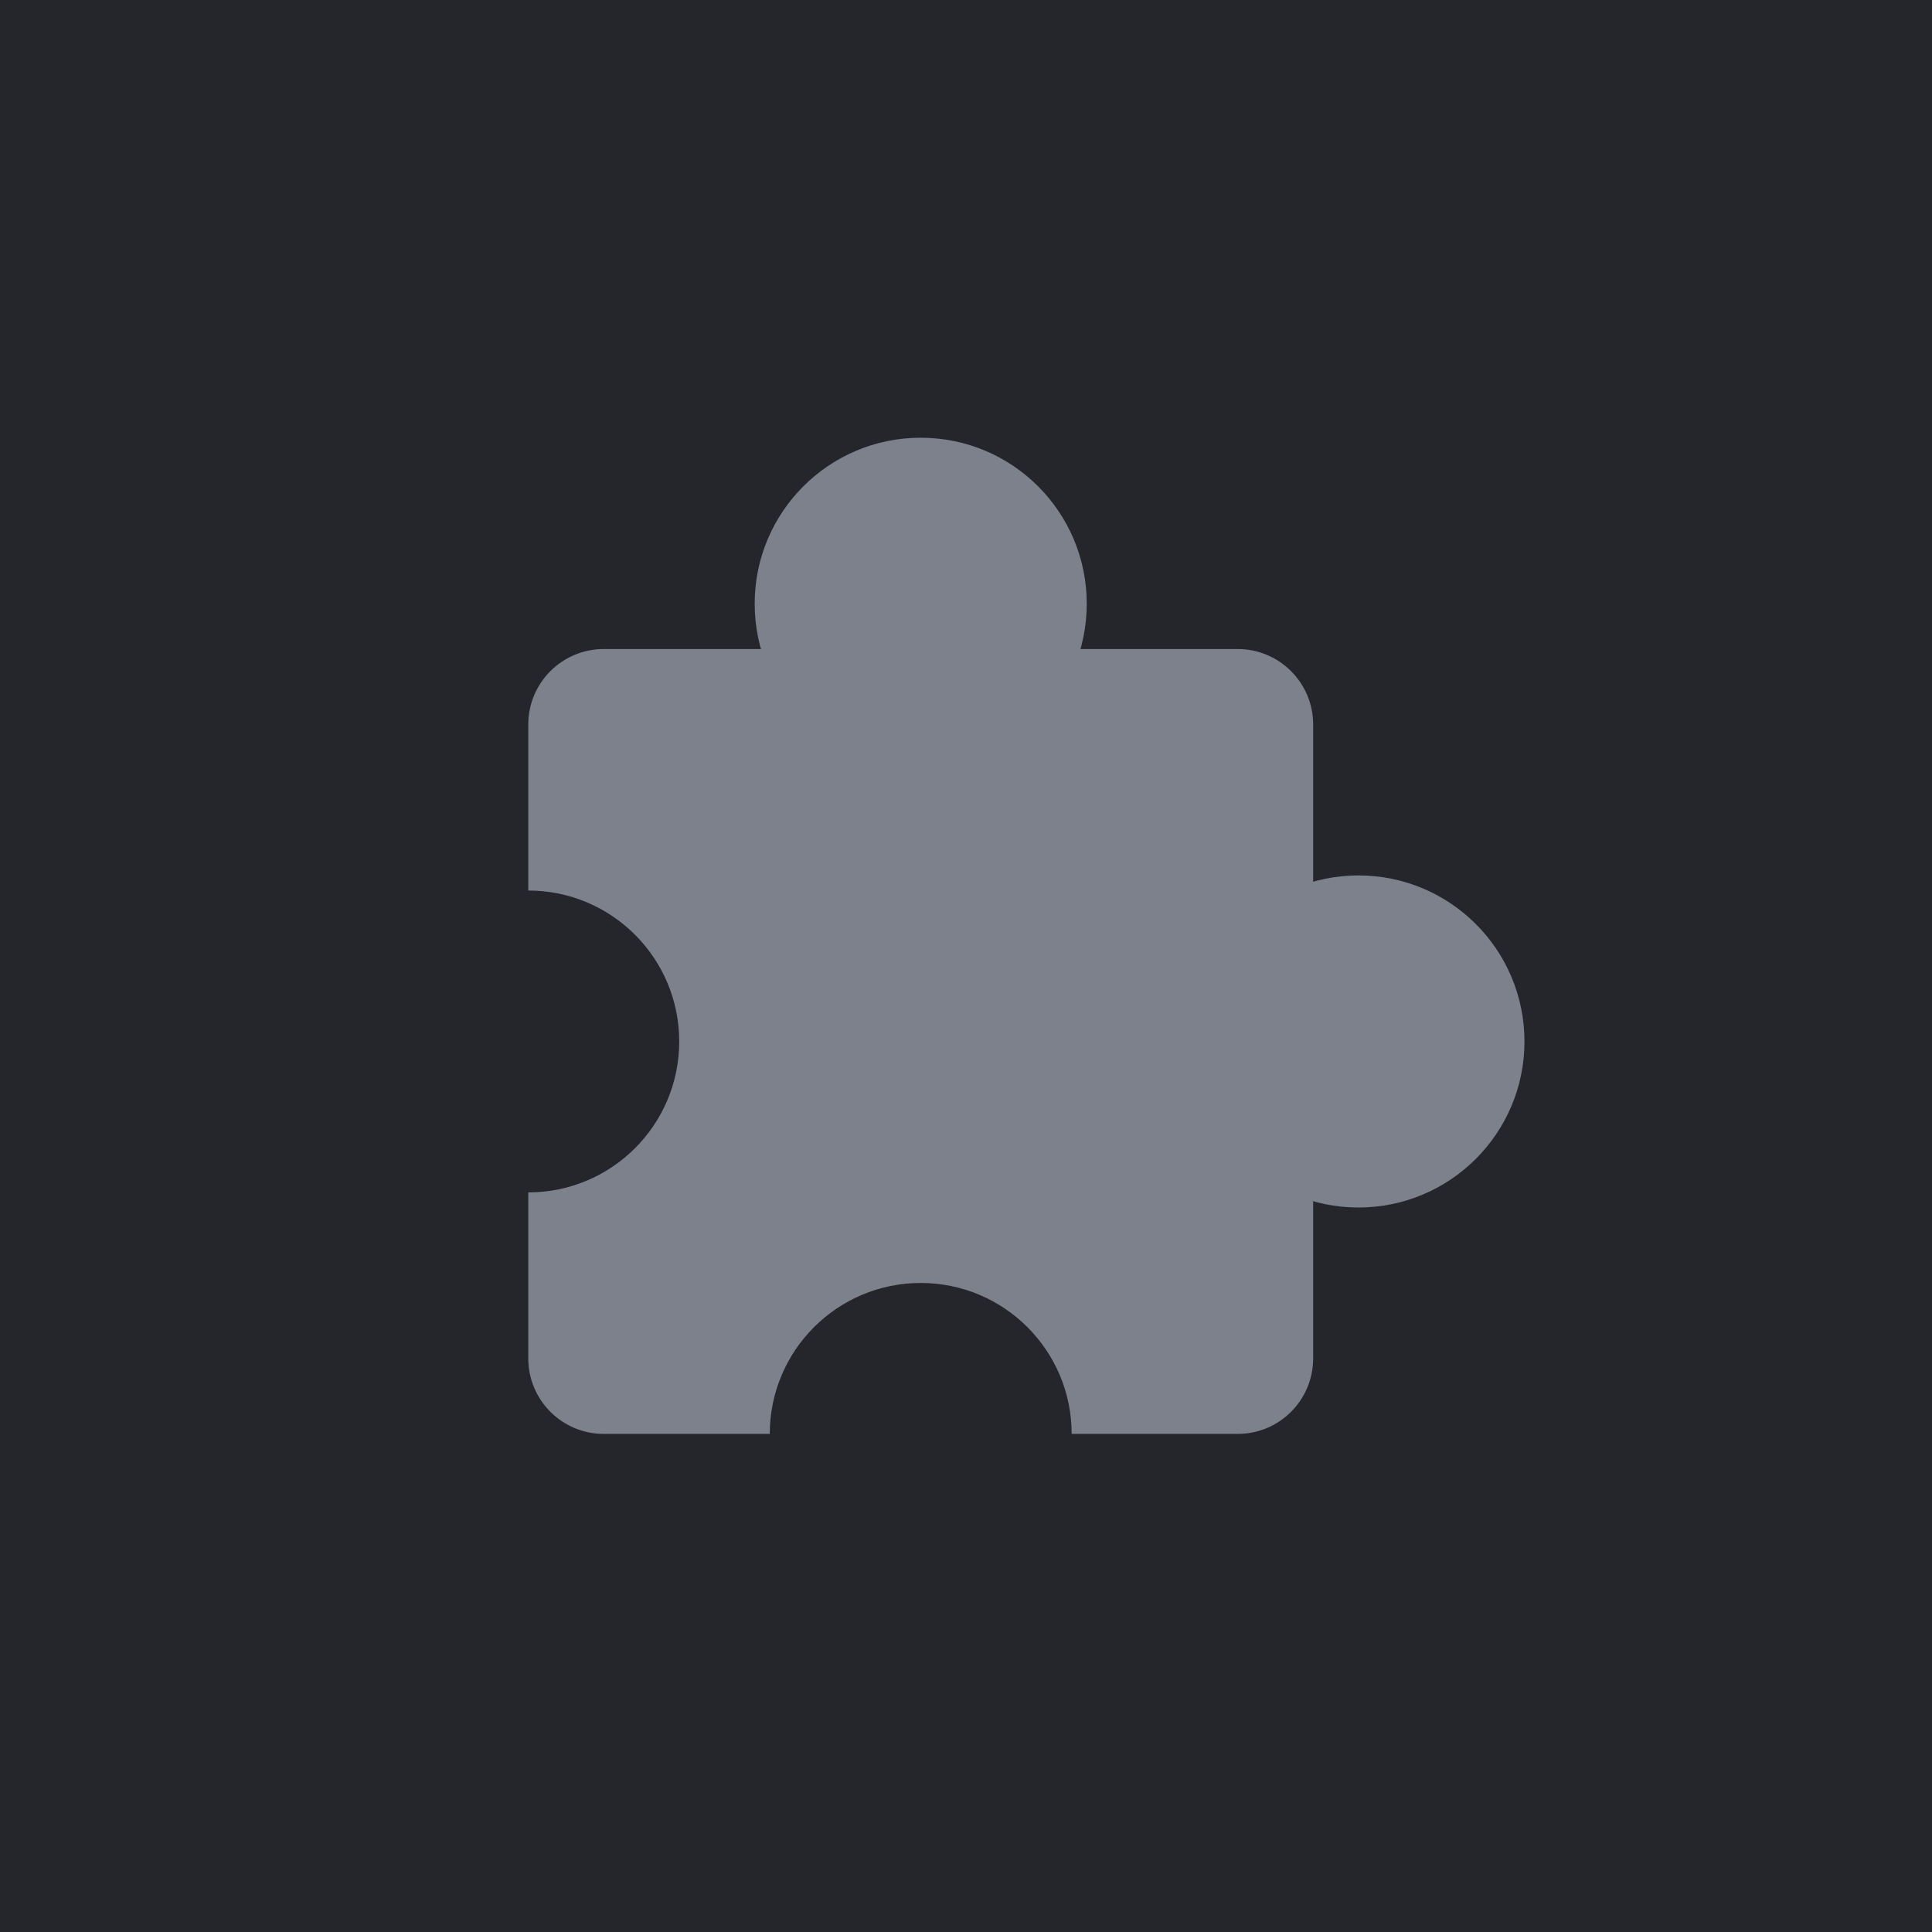
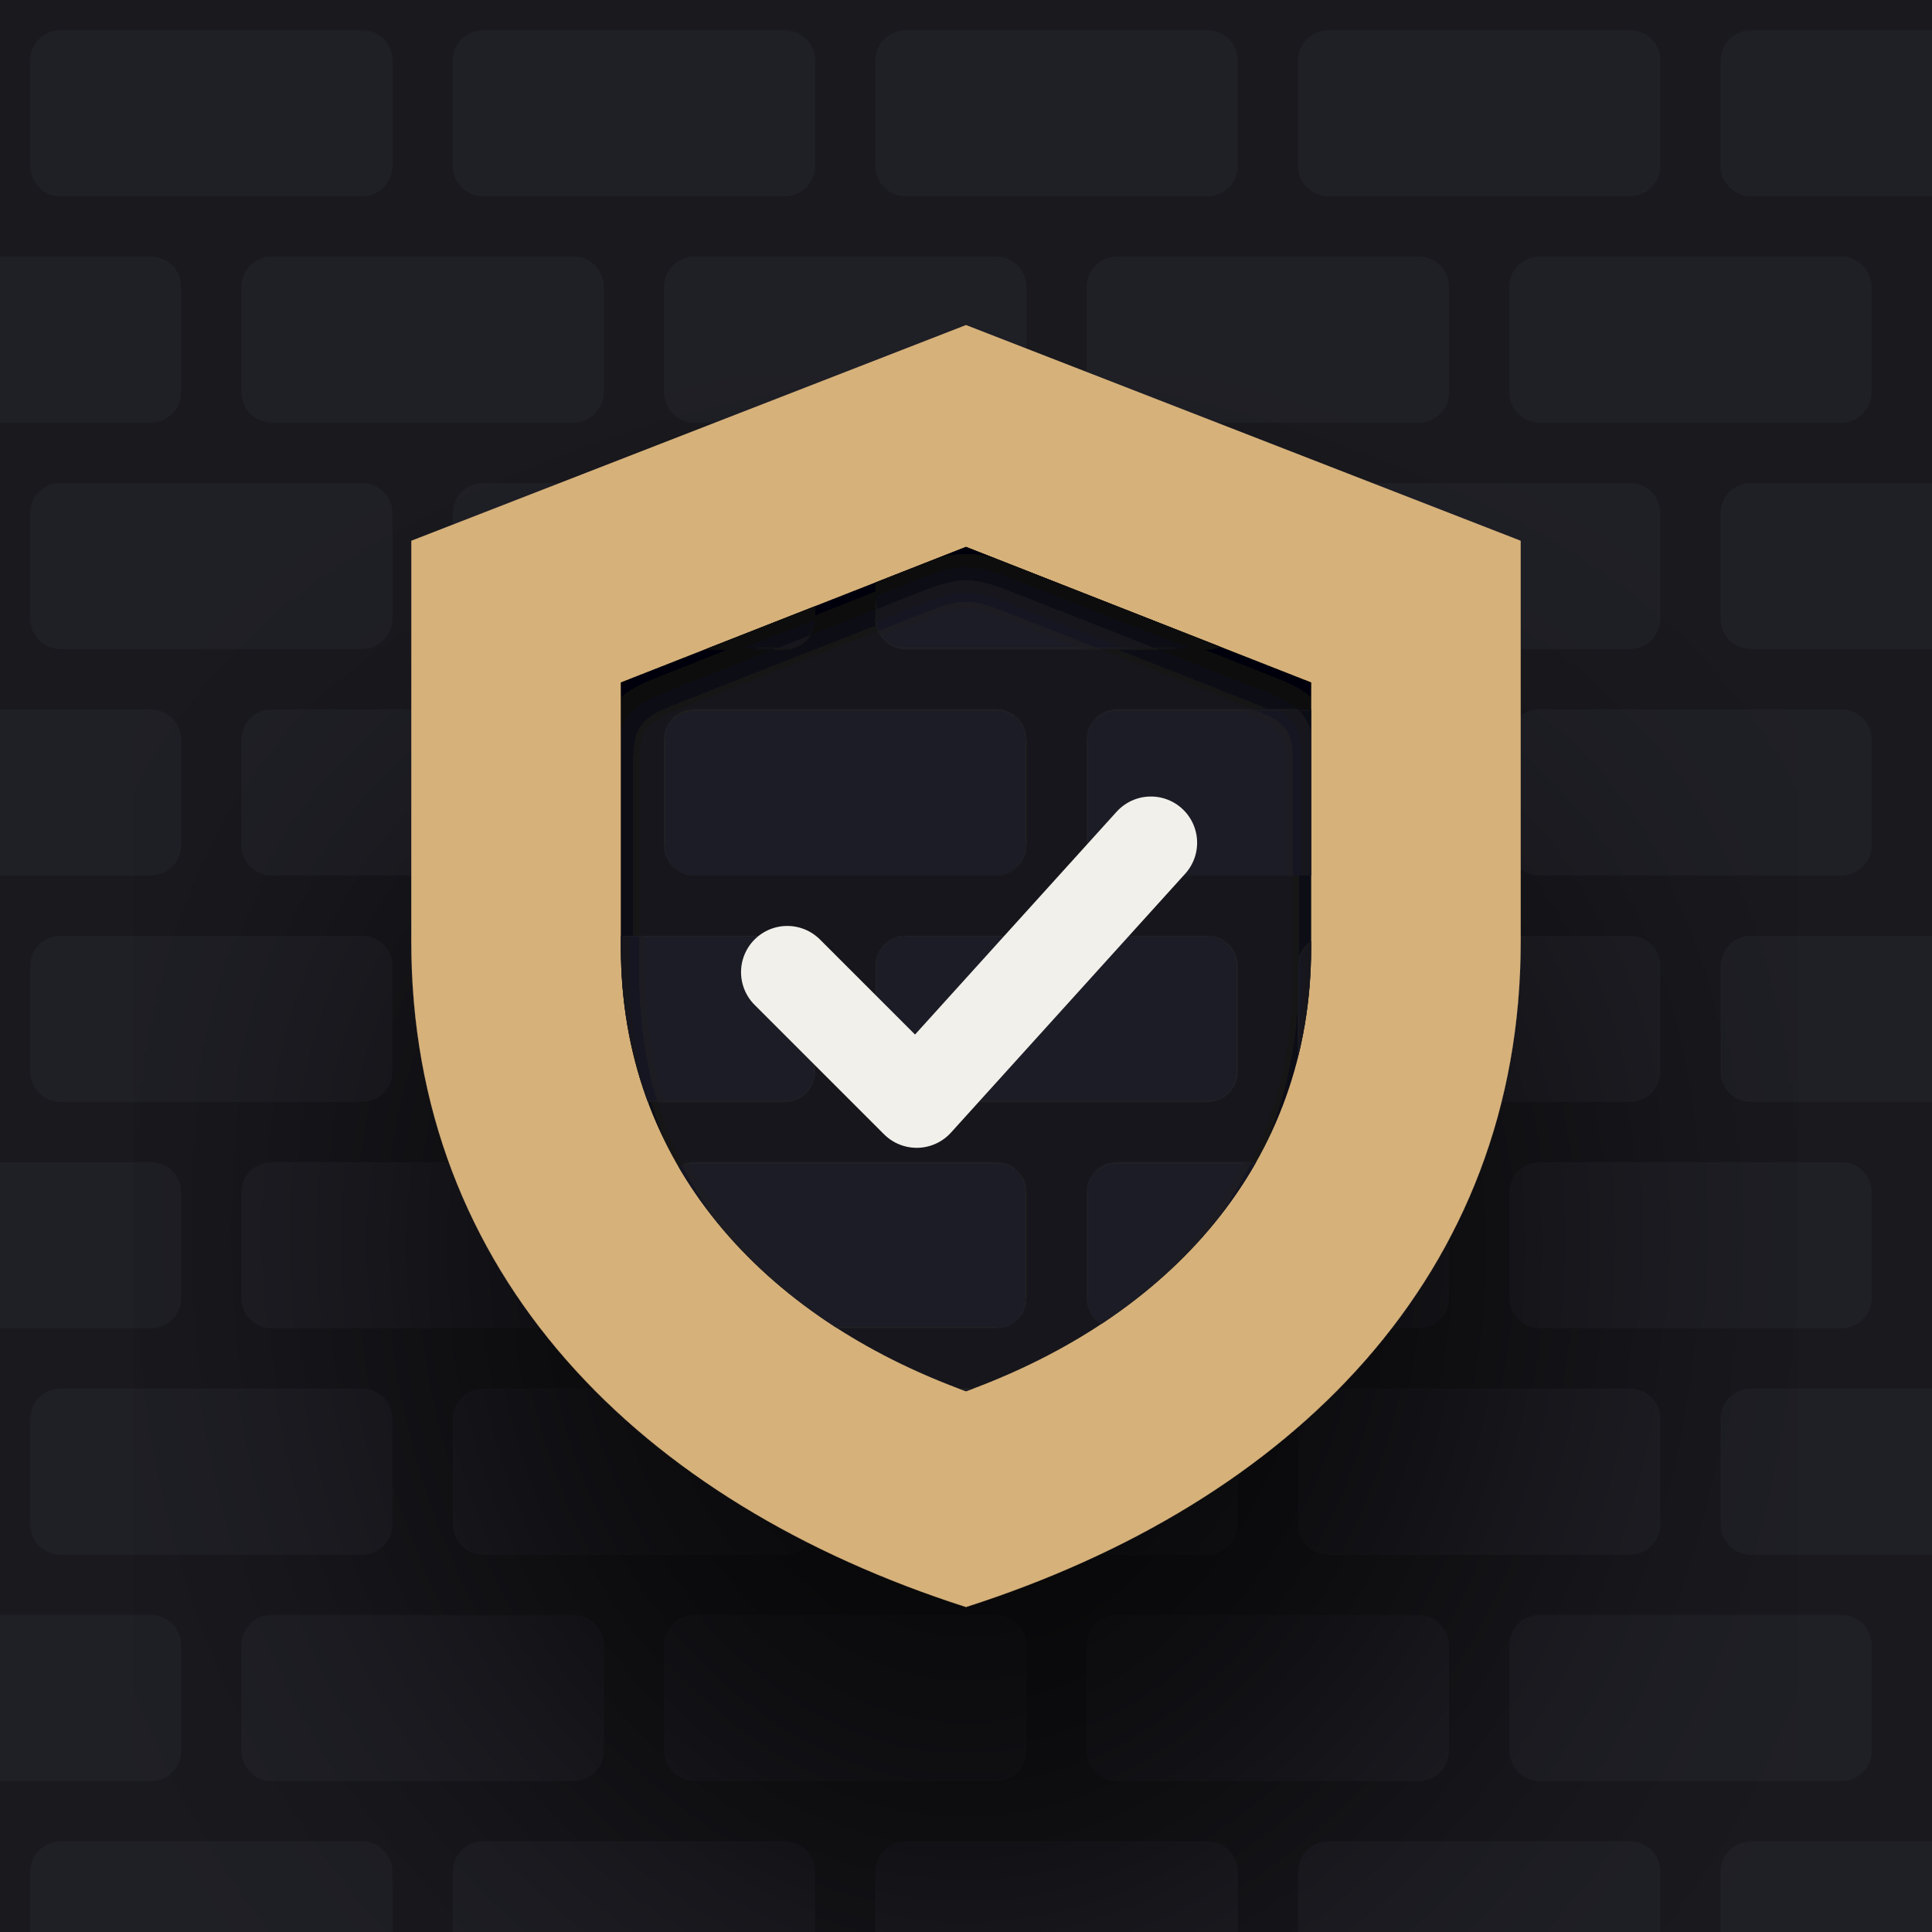
<svg xmlns="http://www.w3.org/2000/svg" viewBox="0 0 256 256" width="256" height="256">
-   <rect width="256" height="256" fill="#24262C" />
-   <g fill="#7C818C">
-     <rect x="70" y="86" width="104" height="104" rx="10" />
-     <circle cx="122" cy="80" r="22" />
-     <circle cx="180" cy="138" r="22" />
+   <defs>
+     <pattern id="bricks" width="56" height="60" patternUnits="userSpaceOnUse">
+       <rect x="4" y="4" width="48" height="22" rx="4" fill="#1F1F26" />
+       <rect x="-24" y="34" width="48" height="22" rx="4" fill="#1F1F26" />
+       <rect x="32" y="34" width="48" height="22" rx="4" fill="#1F1F26" />
+     </pattern>
+     <filter id="drop" x="-25%" y="-25%" width="150%" height="160%">
+       <feGaussianBlur in="SourceAlpha" stdDeviation="4" />
+       <feOffset dy="6" result="b" />
+       <feFlood flood-color="#000" flood-opacity="0.7" />
+       <feComposite in2="b" operator="in" />
+       <feMerge>
+         <feMergeNode />
+         <feMergeNode in="SourceGraphic" />
+       </feMerge>
+     </filter>
+     <filter id="pocket" x="-20%" y="-20%" width="140%" height="140%">
+       <feOffset in="SourceAlpha" dy="4" />
+       <feGaussianBlur stdDeviation="2.8" result="o" />
+       <feComposite in="SourceAlpha" in2="o" operator="out" result="edge" />
+       <feFlood flood-color="#000" flood-opacity="0.9" />
+       <feComposite in2="edge" operator="in" result="sh" />
+       <feMerge>
+         <feMergeNode in="SourceGraphic" />
+         <feMergeNode in="sh" />
+       </feMerge>
+     </filter>
+   </defs>
+   <rect width="256" height="256" fill="#19191E" />
+   <rect width="256" height="256" fill="url(#bricks)" />
+   <g transform="translate(30.0 30.0) scale(8.166667)">
+     <g filter="url(#drop)">
+       <path d="M12 1.6 L21 5.1 V11.6 C21 17 17.3 20.7 12 22.4 C6.7 20.7 3 17 3 11.6 V5.1 Z" fill="#D6B17A" />
+     </g>
  </g>
-   <g fill="#24262C">
-     <circle cx="70" cy="138" r="20" />
-     <circle cx="122" cy="190" r="20" />
+   <g filter="url(#pocket)">
+     <path d="M128.00 72.47 L173.73 90.43 V125.55 C173.73 154.13 154.95 174.55 128.00 184.35 C101.05 174.55 82.27 154.13 82.27 125.55 V90.43 Z" fill="#19191E" />
+     <path d="M128.00 72.47 L173.73 90.43 V125.55 C173.73 154.13 154.95 174.55 128.00 184.35 C101.05 174.55 82.27 154.13 82.27 125.55 V90.43 Z" fill="url(#bricks)" />
+   </g>
+   <g transform="translate(30.0 30.0) scale(8.166667)">
+     <path d="M9.1 12.1 L11.2 14.2 L15 10" fill="none" stroke="#F2F0EA" stroke-width="1.5" stroke-linecap="round" stroke-linejoin="round" />
  </g>
</svg>
